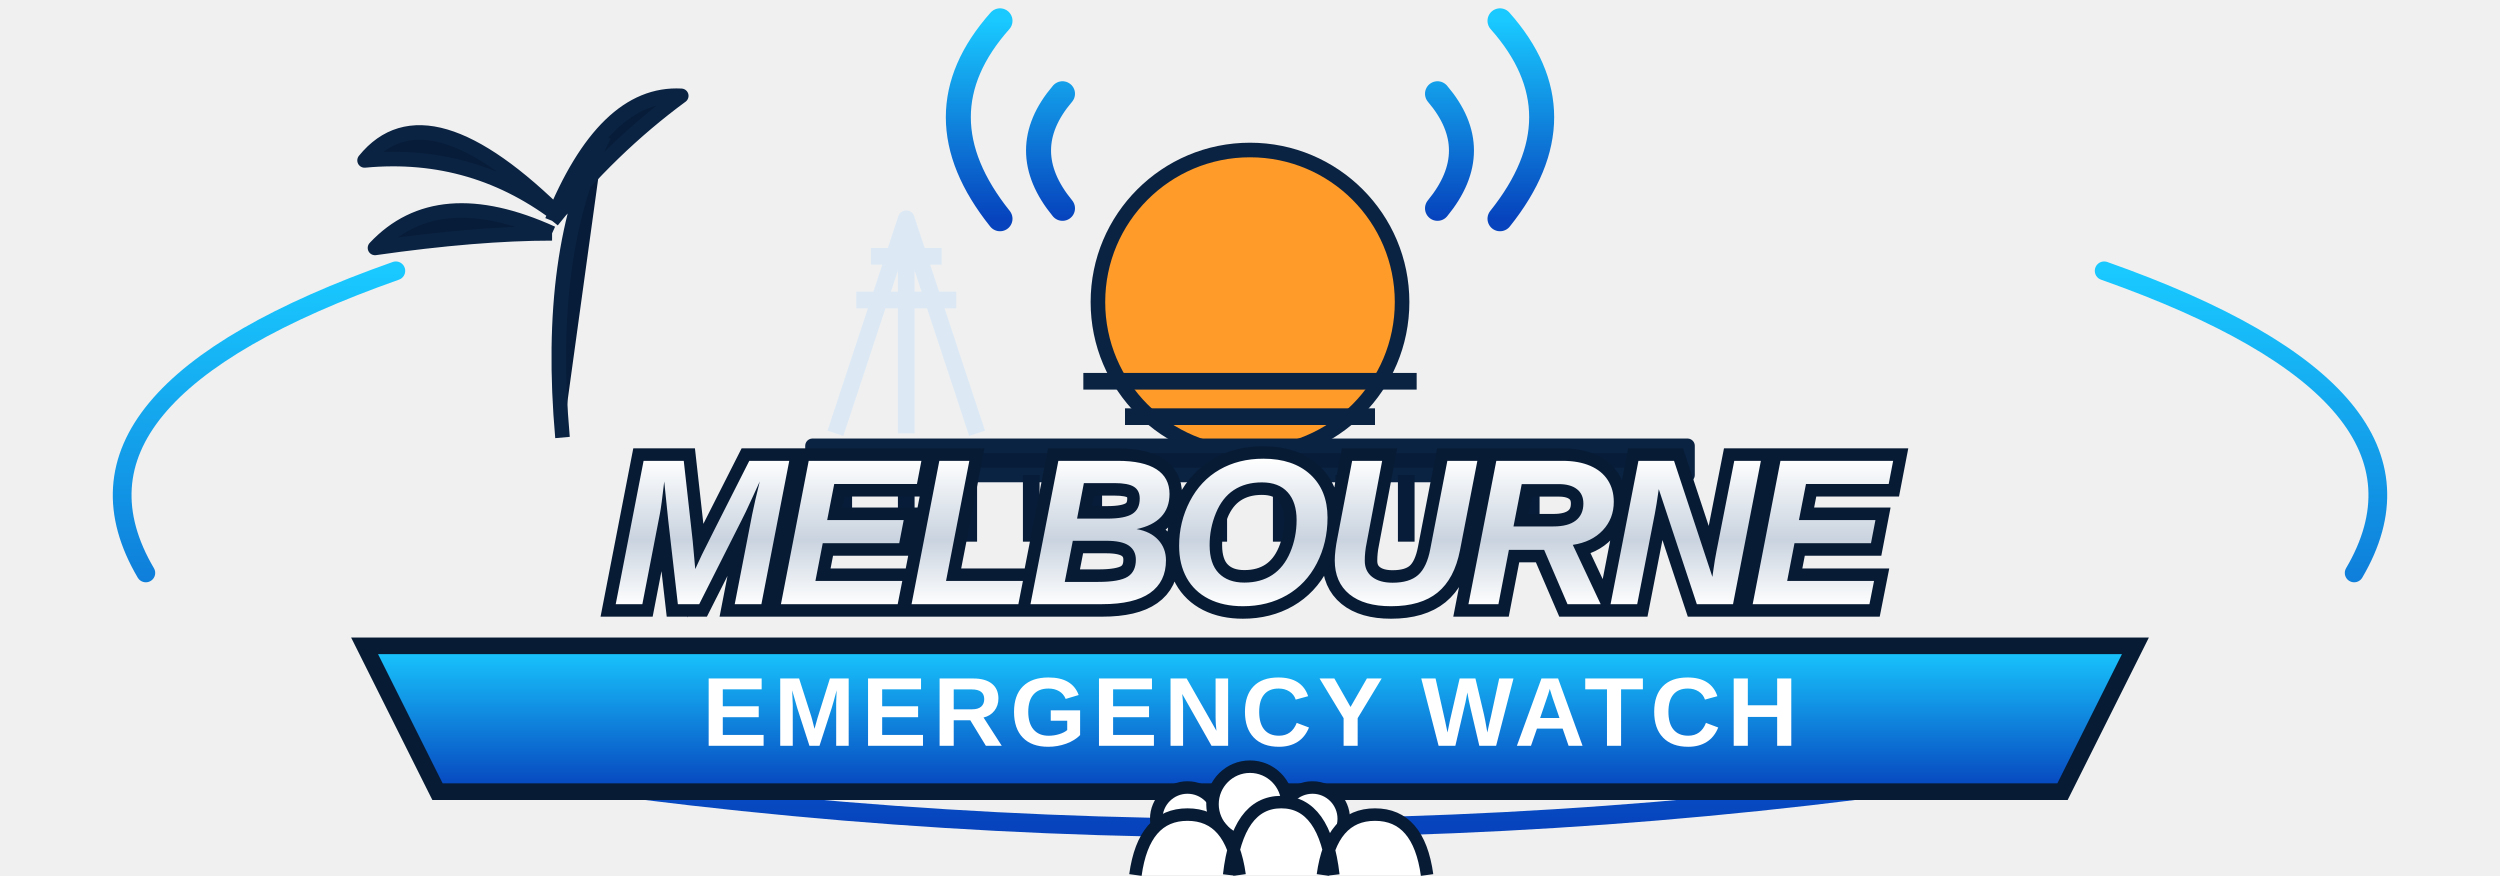
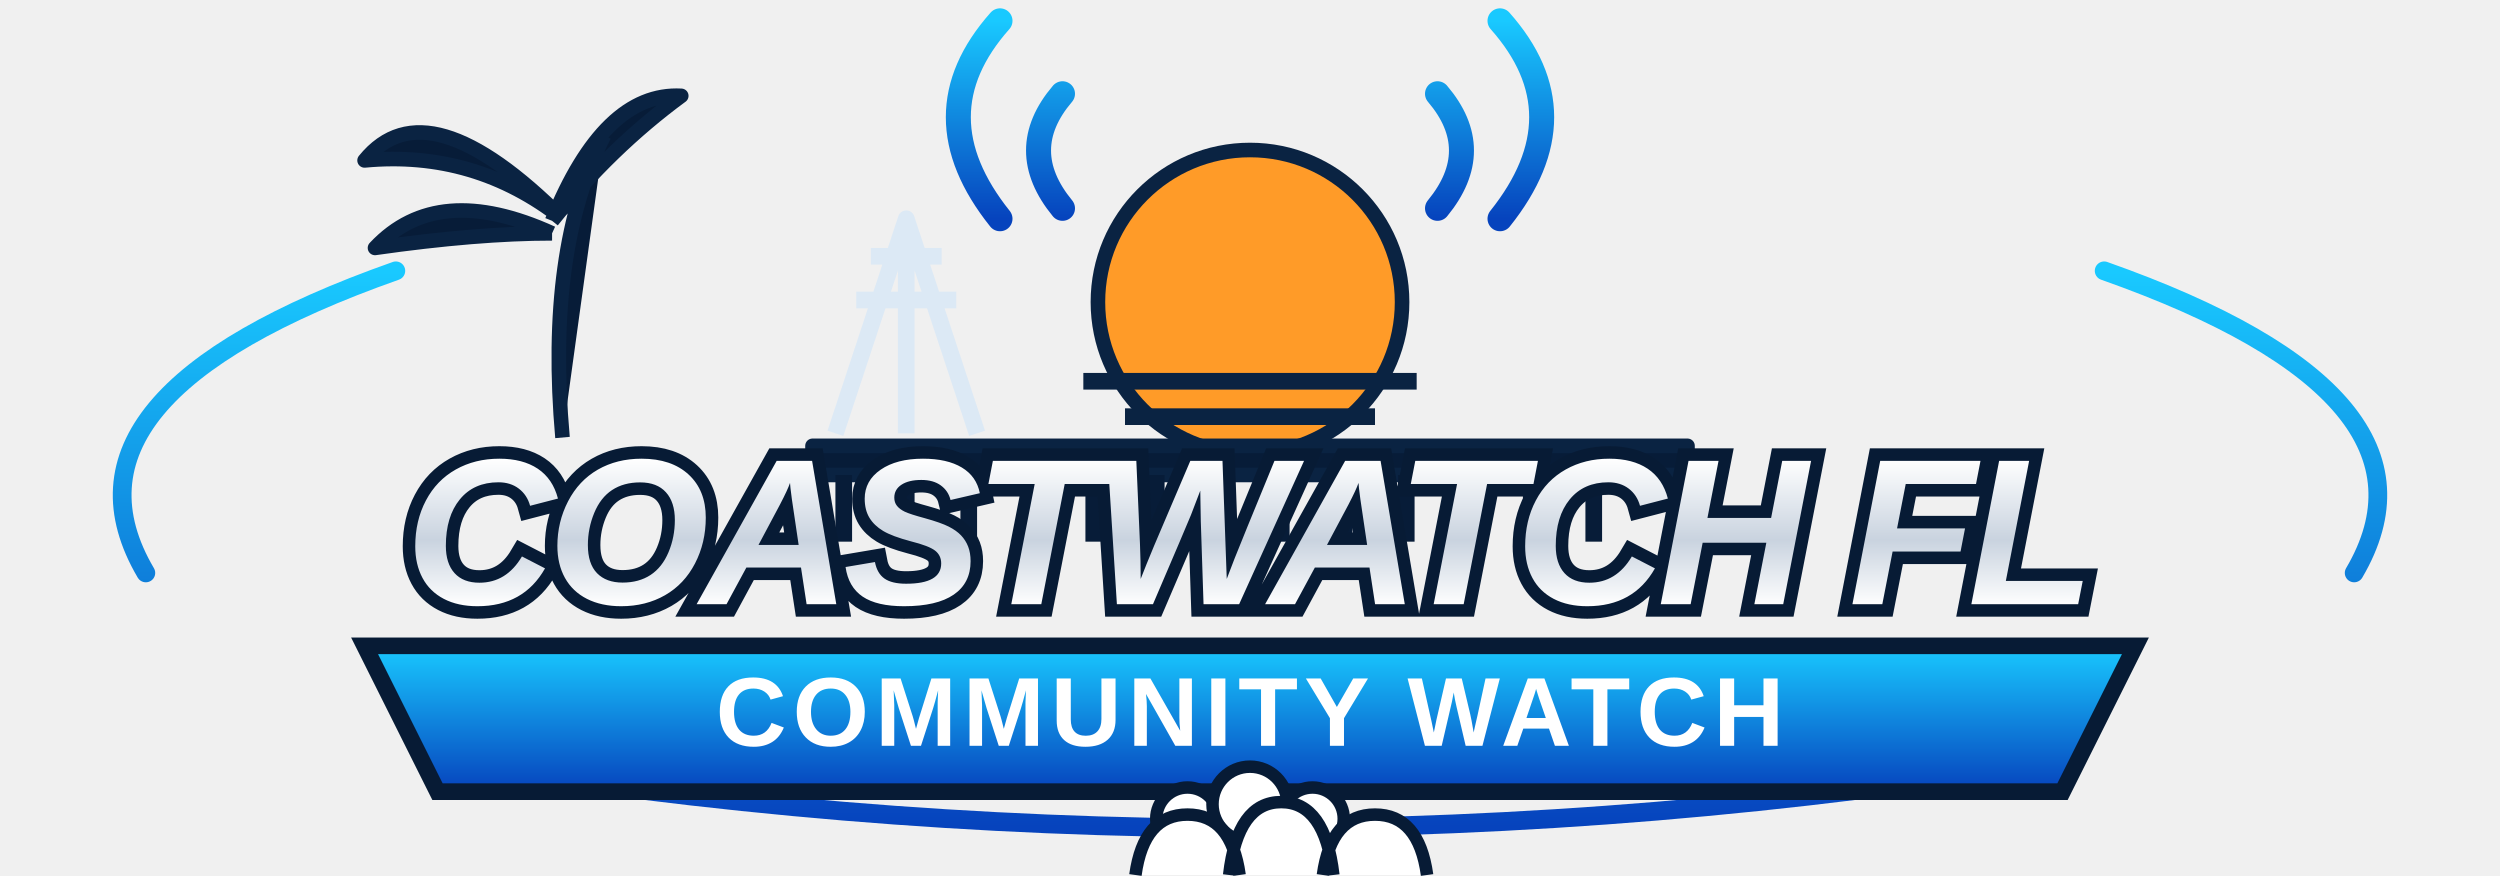
<svg xmlns="http://www.w3.org/2000/svg" viewBox="0 0 1200 420" role="img" aria-labelledby="t d">
  <defs>
    <linearGradient id="blue" x2="0" y2="1">
      <stop stop-color="#19c9ff" />
      <stop offset="1" stop-color="#0643bd" />
    </linearGradient>
    <linearGradient id="silver" x2="0" y2="1">
      <stop stop-color="#fff" />
      <stop offset=".55" stop-color="#c9d3df" />
      <stop offset="1" stop-color="#fff" />
    </linearGradient>
  </defs>
  <g fill="none" stroke="url(#blue)" stroke-width="9" stroke-linecap="round">
    <path d="M70 275Q20 190 190 130M1130 275q50-85-120-145M210 365q390 65 780 0" />
  </g>
  <g stroke="#0a2342" stroke-width="7" stroke-linejoin="round">
    <circle cx="600" cy="145" r="73" fill="#ff9b28" />
    <path d="M520 183h160M540 200h120" stroke="#0a2342" stroke-width="8" />
    <path d="M270 210q-8-90 20-145m-20 40q-65-65-95-28 53-5 95 28m-5 7q-55-25-85 7 49-7 85-7m0-6q25-62 62-60-34 25-62 60" fill="#071c38" />
    <path d="M435 208V105l-34 103m34-103 34 103m-58-64h48m-41-21h34" fill="none" stroke="#dce9f5" stroke-width="8" />
    <path d="M390 214h420v14H390z" fill="#071c38" />
    <path d="M405 228v32m30-32v32m30-32v32m30-32v32m30-32v32m30-32v32m30-32v32m30-32v32m30-32v32m30-32v32m30-32v32m30-32v32m30-32v32" stroke="#071c38" stroke-width="8" />
  </g>
  <path d="M480 105q-40-50 0-95M720 105q40-50 0-95M510 100q-23-28 0-55M690 100q23-28 0-55" fill="none" stroke="url(#blue)" stroke-width="12" stroke-linecap="round" />
-   <text x="600" y="290" text-anchor="middle" font-family="Arial,Helvetica,sans-serif" font-size="100" font-weight="900" font-style="italic" letter-spacing="-4" fill="url(#silver)" stroke="#071b35" stroke-width="12" paint-order="stroke">MELBOURNE</text>
+   <text x="600" y="290" text-anchor="middle" font-family="Arial,Helvetica,sans-serif" font-size="100" font-weight="900" font-style="italic" letter-spacing="-4" fill="url(#silver)" stroke="#071b35" stroke-width="12" paint-order="stroke">COASTWATCH FL</text>
  <path d="M175 310h850l-35 70H210z" fill="url(#blue)" stroke="#071b35" stroke-width="8" />
-   <text x="600" y="358" text-anchor="middle" font-family="Arial,Helvetica,sans-serif" font-size="47" font-weight="900" letter-spacing="3" fill="#fff">EMERGENCY WATCH</text>
+   <text x="600" y="358" text-anchor="middle" font-family="Arial,Helvetica,sans-serif" font-size="47" font-weight="900" letter-spacing="3" fill="#fff">COMMUNITY WATCH</text>
  <g fill="#fff" stroke="#071b35" stroke-width="6">
    <circle cx="570" cy="393" r="15" />
    <circle cx="600" cy="386" r="18" />
    <circle cx="630" cy="393" r="15" />
    <path d="M545 420q4-29 25-29t25 29m-5 0q4-35 25-35t25 35m-5 0q4-29 25-29t25 29" />
  </g>
</svg>
